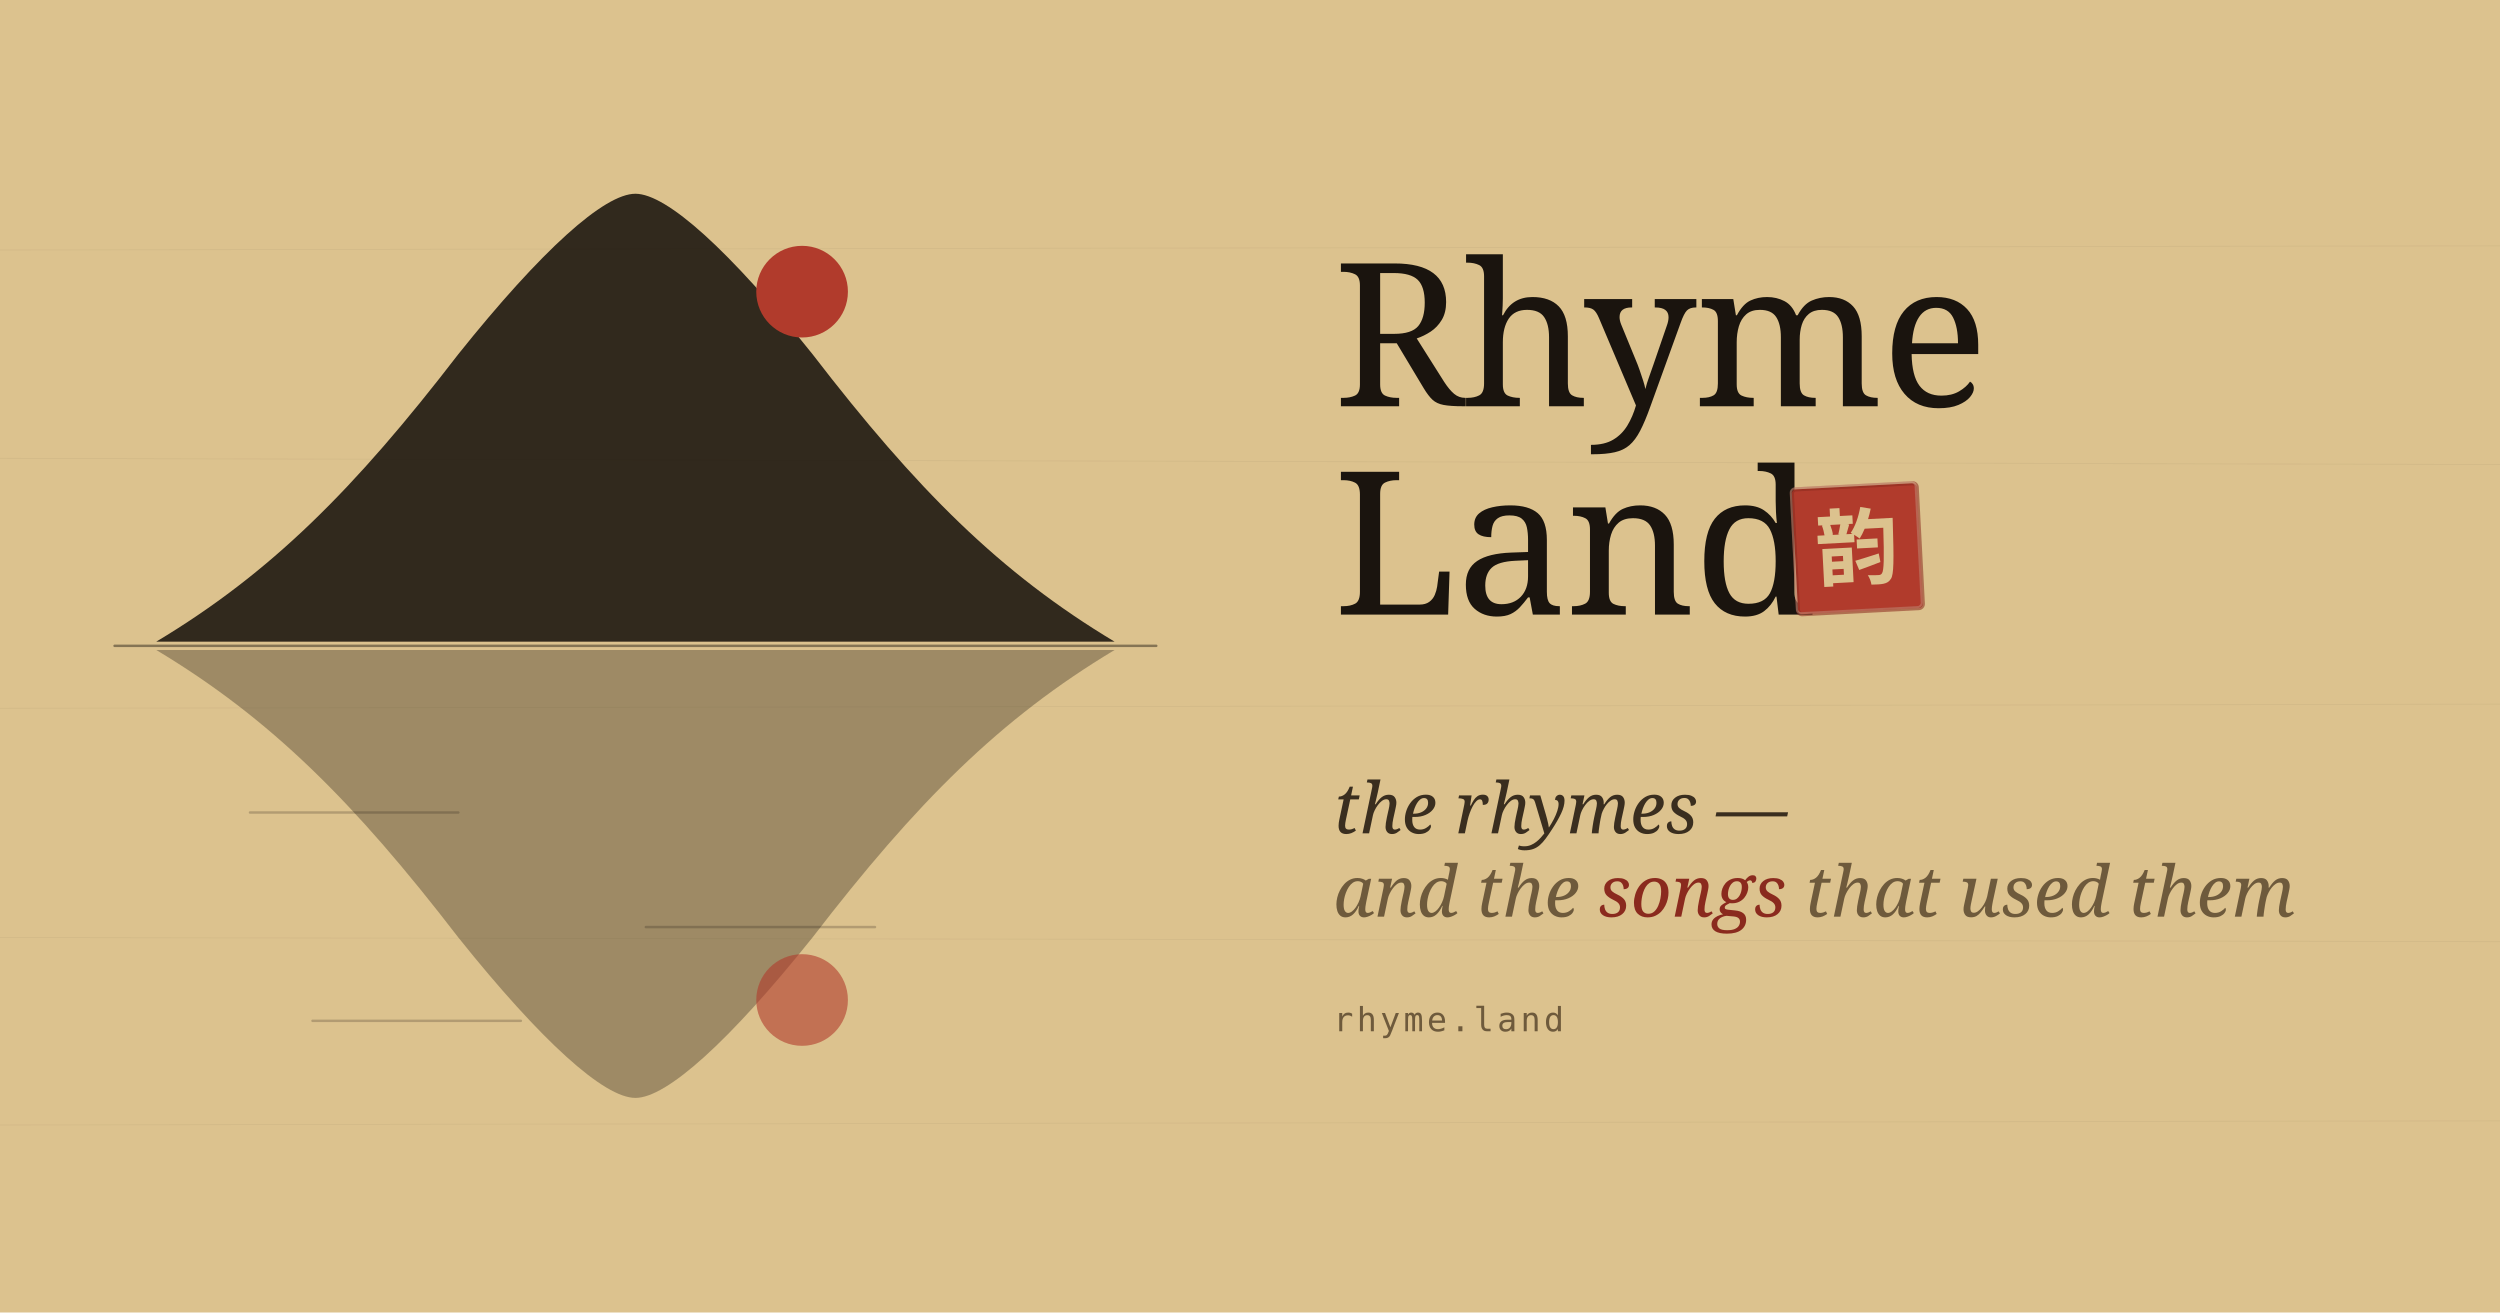
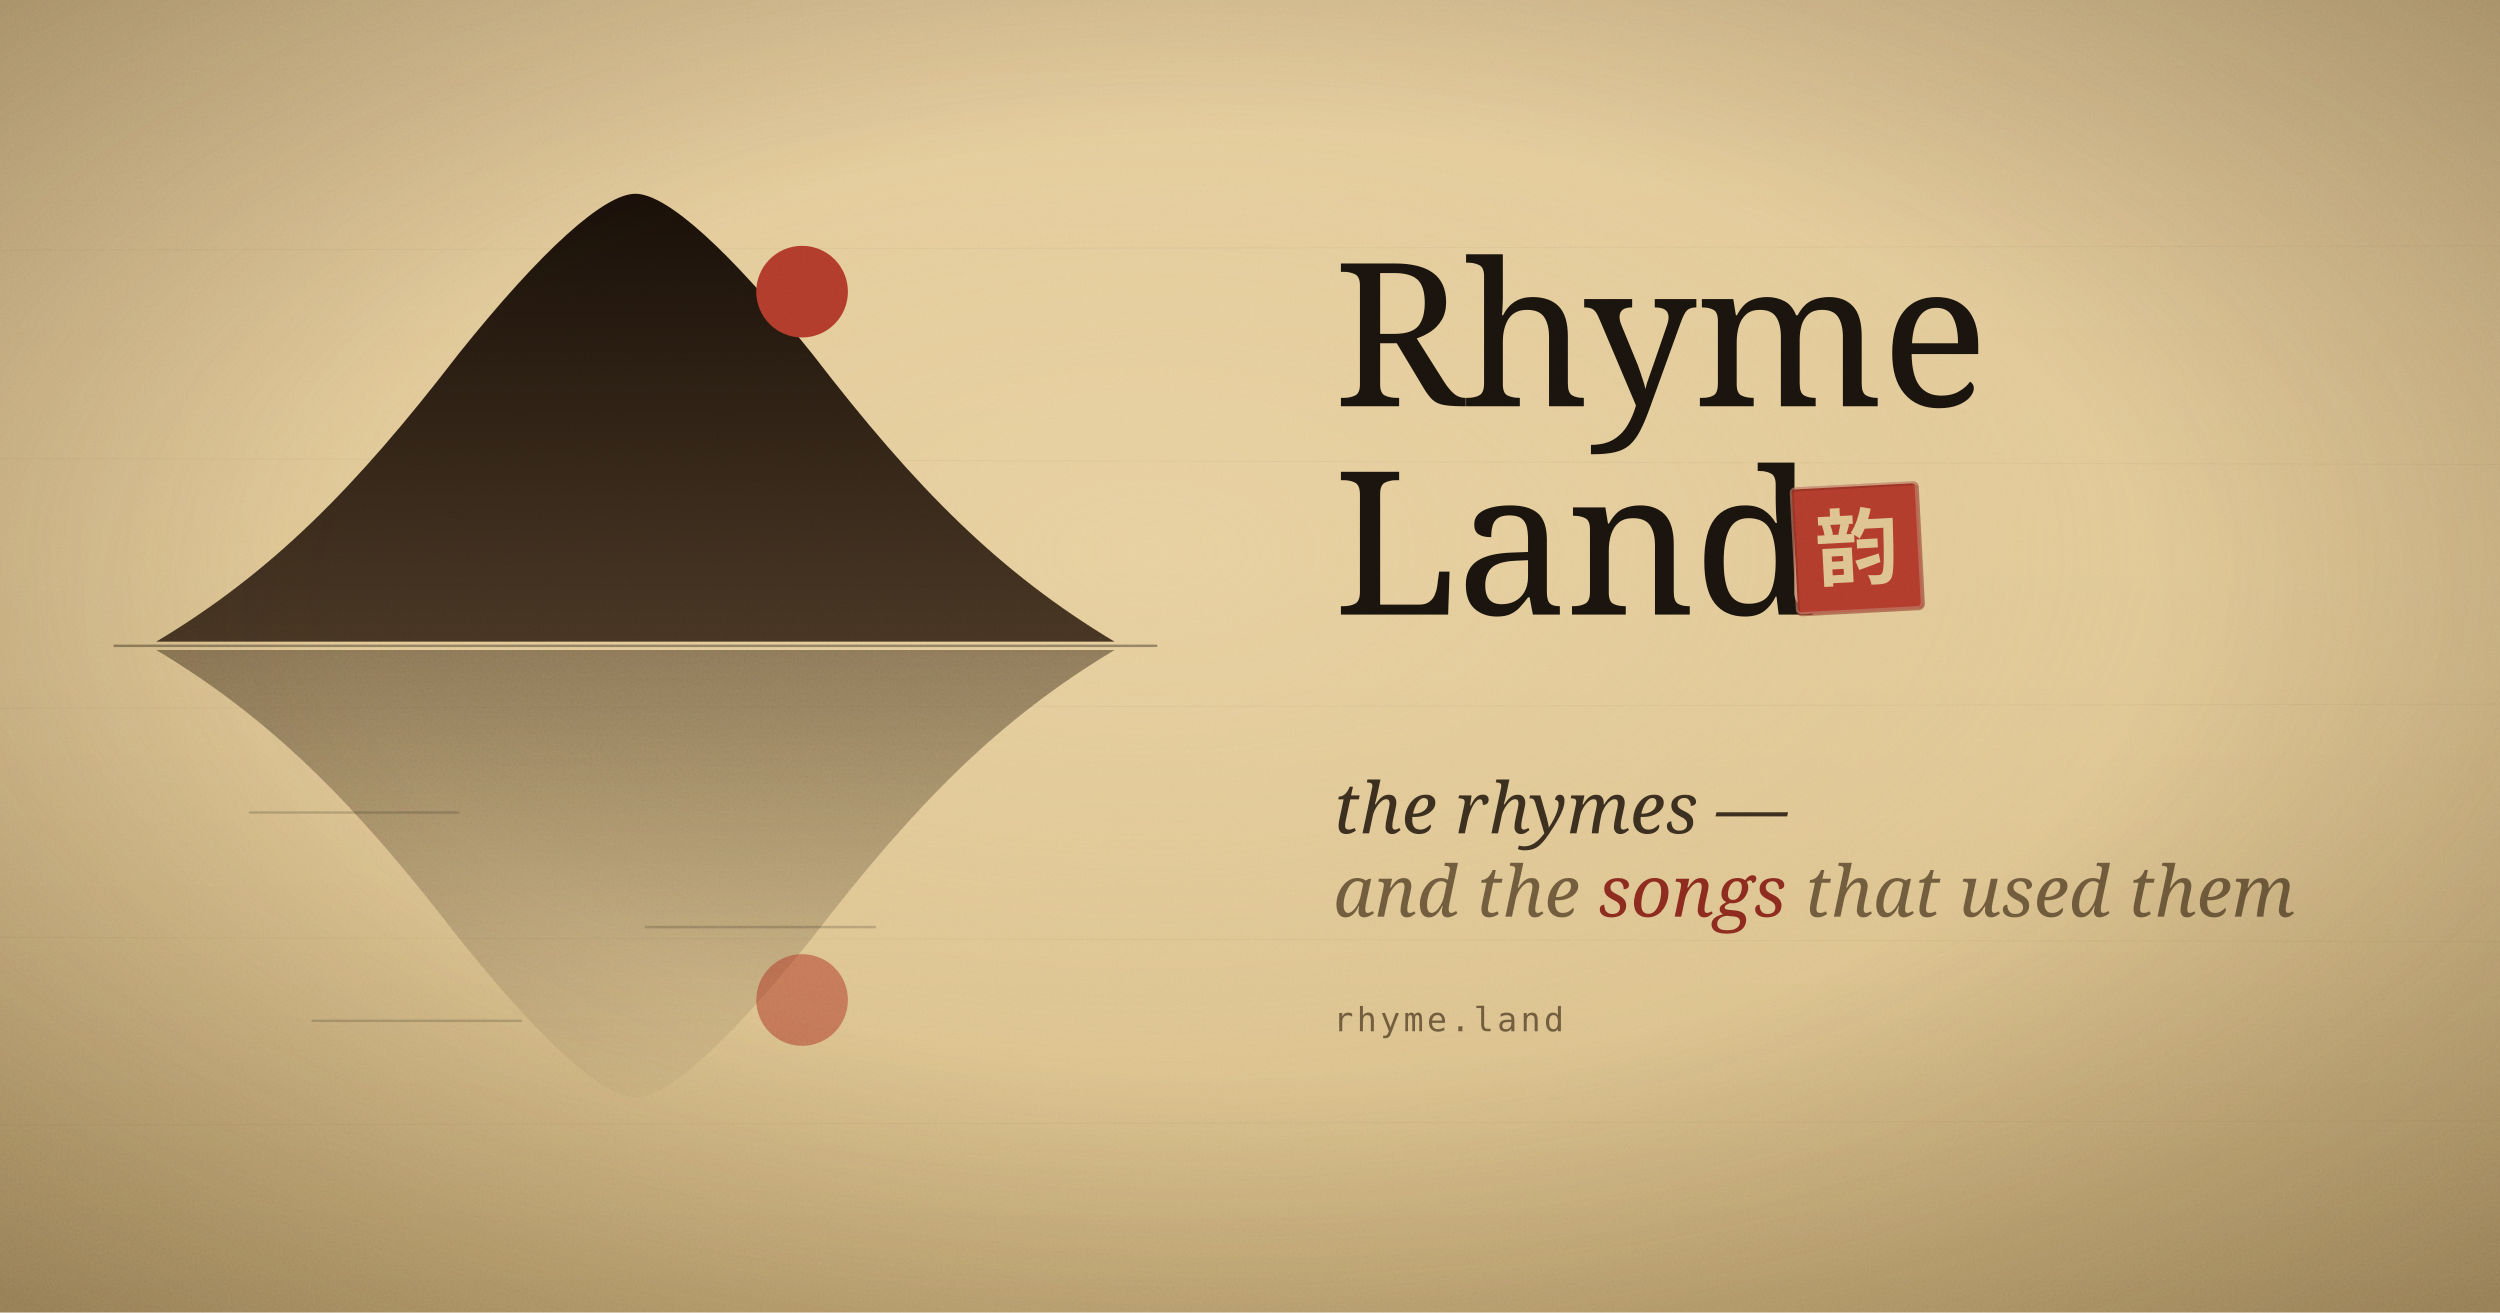
<svg xmlns="http://www.w3.org/2000/svg" viewBox="0 0 1200 630" width="1200" height="630">
-   <rect width="1200" height="630" fill="#dcc28e" />
+   <defs>
+     <linearGradient id="paper" x1="0" y1="0" x2="0" y2="630" gradientUnits="userSpaceOnUse">
+       <stop offset="0" stop-color="#e0c795" />
+       <stop offset="0.5" stop-color="#dcc28e" />
+       <stop offset="1" stop-color="#d3b881" />
+     </linearGradient>
+     <radialGradient id="bloom" cx="0.46" cy="0.42" r="0.62" gradientUnits="objectBoundingBox">
+       <stop offset="0" stop-color="#f2ddb0" stop-opacity="0.45" />
+       <stop offset="1" stop-color="#f2ddb0" stop-opacity="0" />
+     </radialGradient>
+     <radialGradient id="vig" cx="0.5" cy="0.46" r="0.72" gradientUnits="objectBoundingBox">
+       <stop offset="0.5" stop-color="#3a2410" stop-opacity="0" />
+       <stop offset="1" stop-color="#33200e" stop-opacity="0.38" />
+     </radialGradient>
+     <linearGradient id="mtn" x1="0" y1="93" x2="0" y2="308" gradientUnits="userSpaceOnUse">
+       <stop offset="0" stop-color="#180f08" />
+       <stop offset="1" stop-color="#463523" />
+     </linearGradient>
+     <linearGradient id="refl" x1="0" y1="312" x2="0" y2="527" gradientUnits="userSpaceOnUse">
+       <stop offset="0" stop-color="#463523" stop-opacity="0.55" />
+       <stop offset="1" stop-color="#463523" stop-opacity="0.03" />
+     </linearGradient>
+     <filter id="grain" x="0" y="0" width="100%" height="100%">
+       <feTurbulence type="fractalNoise" baseFrequency="0.9" numOctaves="2" seed="7" stitchTiles="stitch" result="n" />
+       <feColorMatrix in="n" type="saturate" values="0" />
+       <feComponentTransfer>
+         <feFuncA type="linear" slope="0" intercept="1" />
+       </feComponentTransfer>
+     </filter>
+   </defs>
+   <rect width="1200" height="630" fill="url(#paper)" />
+   <rect width="1200" height="630" fill="url(#bloom)" />
  <g stroke="#1a140e" stroke-width="0.4" opacity="0.05">
    <line x1="0" y1="120" x2="1200" y2="118" />
    <line x1="0" y1="220" x2="1200" y2="223" />
    <line x1="0" y1="340" x2="1200" y2="338" />
    <line x1="0" y1="450" x2="1200" y2="452" />
    <line x1="0" y1="540" x2="1200" y2="538" />
  </g>
-   <path d="M75 308 C 130 275, 170 235, 220 170 C 260 120, 290 93, 305 93 C 320 93, 350 120, 390 170 C 440 235, 480 275, 535 308 Z" fill="#1a140e" opacity="0.88" />
+   <path d="M75 308 C 130 275, 170 235, 220 170 C 260 120, 290 93, 305 93 C 320 93, 350 120, 390 170 C 440 235, 480 275, 535 308 Z" fill="url(#mtn)" />
  <circle cx="385" cy="140" r="22" fill="#b13b2c" />
-   <line x1="55" y1="310" x2="555" y2="310" stroke="#1a140e" stroke-width="1.2" stroke-linecap="round" opacity="0.45" />
-   <path d="M75 312 C 130 345, 170 385, 220 450 C 260 500, 290 527, 305 527 C 320 527, 350 500, 390 450 C 440 385, 480 345, 535 312 Z" fill="#1a140e" opacity="0.32" />
-   <circle cx="385" cy="480" r="22" fill="#b13b2c" opacity="0.6" />
-   <g stroke="#1a140e" stroke-width="1.2" stroke-linecap="round" opacity="0.22" fill="none">
+   <line x1="55" y1="310" x2="555" y2="310" stroke="#1a140e" stroke-width="1.2" stroke-linecap="round" opacity="0.4" />
+   <path d="M75 312 C 130 345, 170 385, 220 450 C 260 500, 290 527, 305 527 C 320 527, 350 500, 390 450 C 440 385, 480 345, 535 312 Z" fill="url(#refl)" />
+   <circle cx="385" cy="480" r="22" fill="#b13b2c" opacity="0.55" />
+   <g stroke="#1a140e" stroke-width="1.2" stroke-linecap="round" opacity="0.2" fill="none">
    <path d="M120 390 L 220 390" />
    <path d="M310 445 L 420 445" />
    <path d="M150 490 L 250 490" />
  </g>
  <g transform="translate(640 195)">
    <text font-family="'Cormorant Garamond', 'STSong', serif" font-style="normal" font-weight="500" font-size="96" fill="#1a140e" letter-spacing="-1">
      <tspan x="0" y="0">Rhyme</tspan>
      <tspan x="0" y="100">Land</tspan>
    </text>
    <g transform="translate(220 40) rotate(-3)">
      <rect x="0" y="0" width="60" height="60" rx="2" fill="#b13b2c" />
      <rect x="0" y="0" width="60" height="60" rx="2" fill="none" stroke="#8a2a1e" stroke-width="2" opacity="0.55" />
      <rect x="0" y="0" width="60" height="60" rx="2" fill="none" stroke="#ffe6c8" stroke-width="1" opacity="0.28" transform="translate(-0.5 -0.5)" />
      <text x="30" y="44" text-anchor="middle" font-family="'Songti SC', 'STSong', 'SimSun', serif" font-weight="700" font-size="40" fill="#dcc28e">韵</text>
    </g>
  </g>
  <text x="640" y="400" font-family="'Cormorant Garamond', serif" font-style="italic" font-weight="400" font-size="34" fill="#3a2e1f">the rhymes —</text>
  <text x="640" y="440" font-family="'Cormorant Garamond', serif" font-style="italic" font-weight="400" font-size="34" fill="#6e5a3c">and the <tspan fill="#8a2a1e">songs</tspan> that used them</text>
  <text x="640" y="495" font-family="'DM Mono', ui-monospace, monospace" font-size="16" font-weight="500" fill="#6e5a3c" letter-spacing="0.1em">rhyme.land</text>
+   <rect width="1200" height="630" fill="url(#vig)" />
+   <rect width="1200" height="630" filter="url(#grain)" opacity="0.09" style="mix-blend-mode:overlay" />
</svg>
